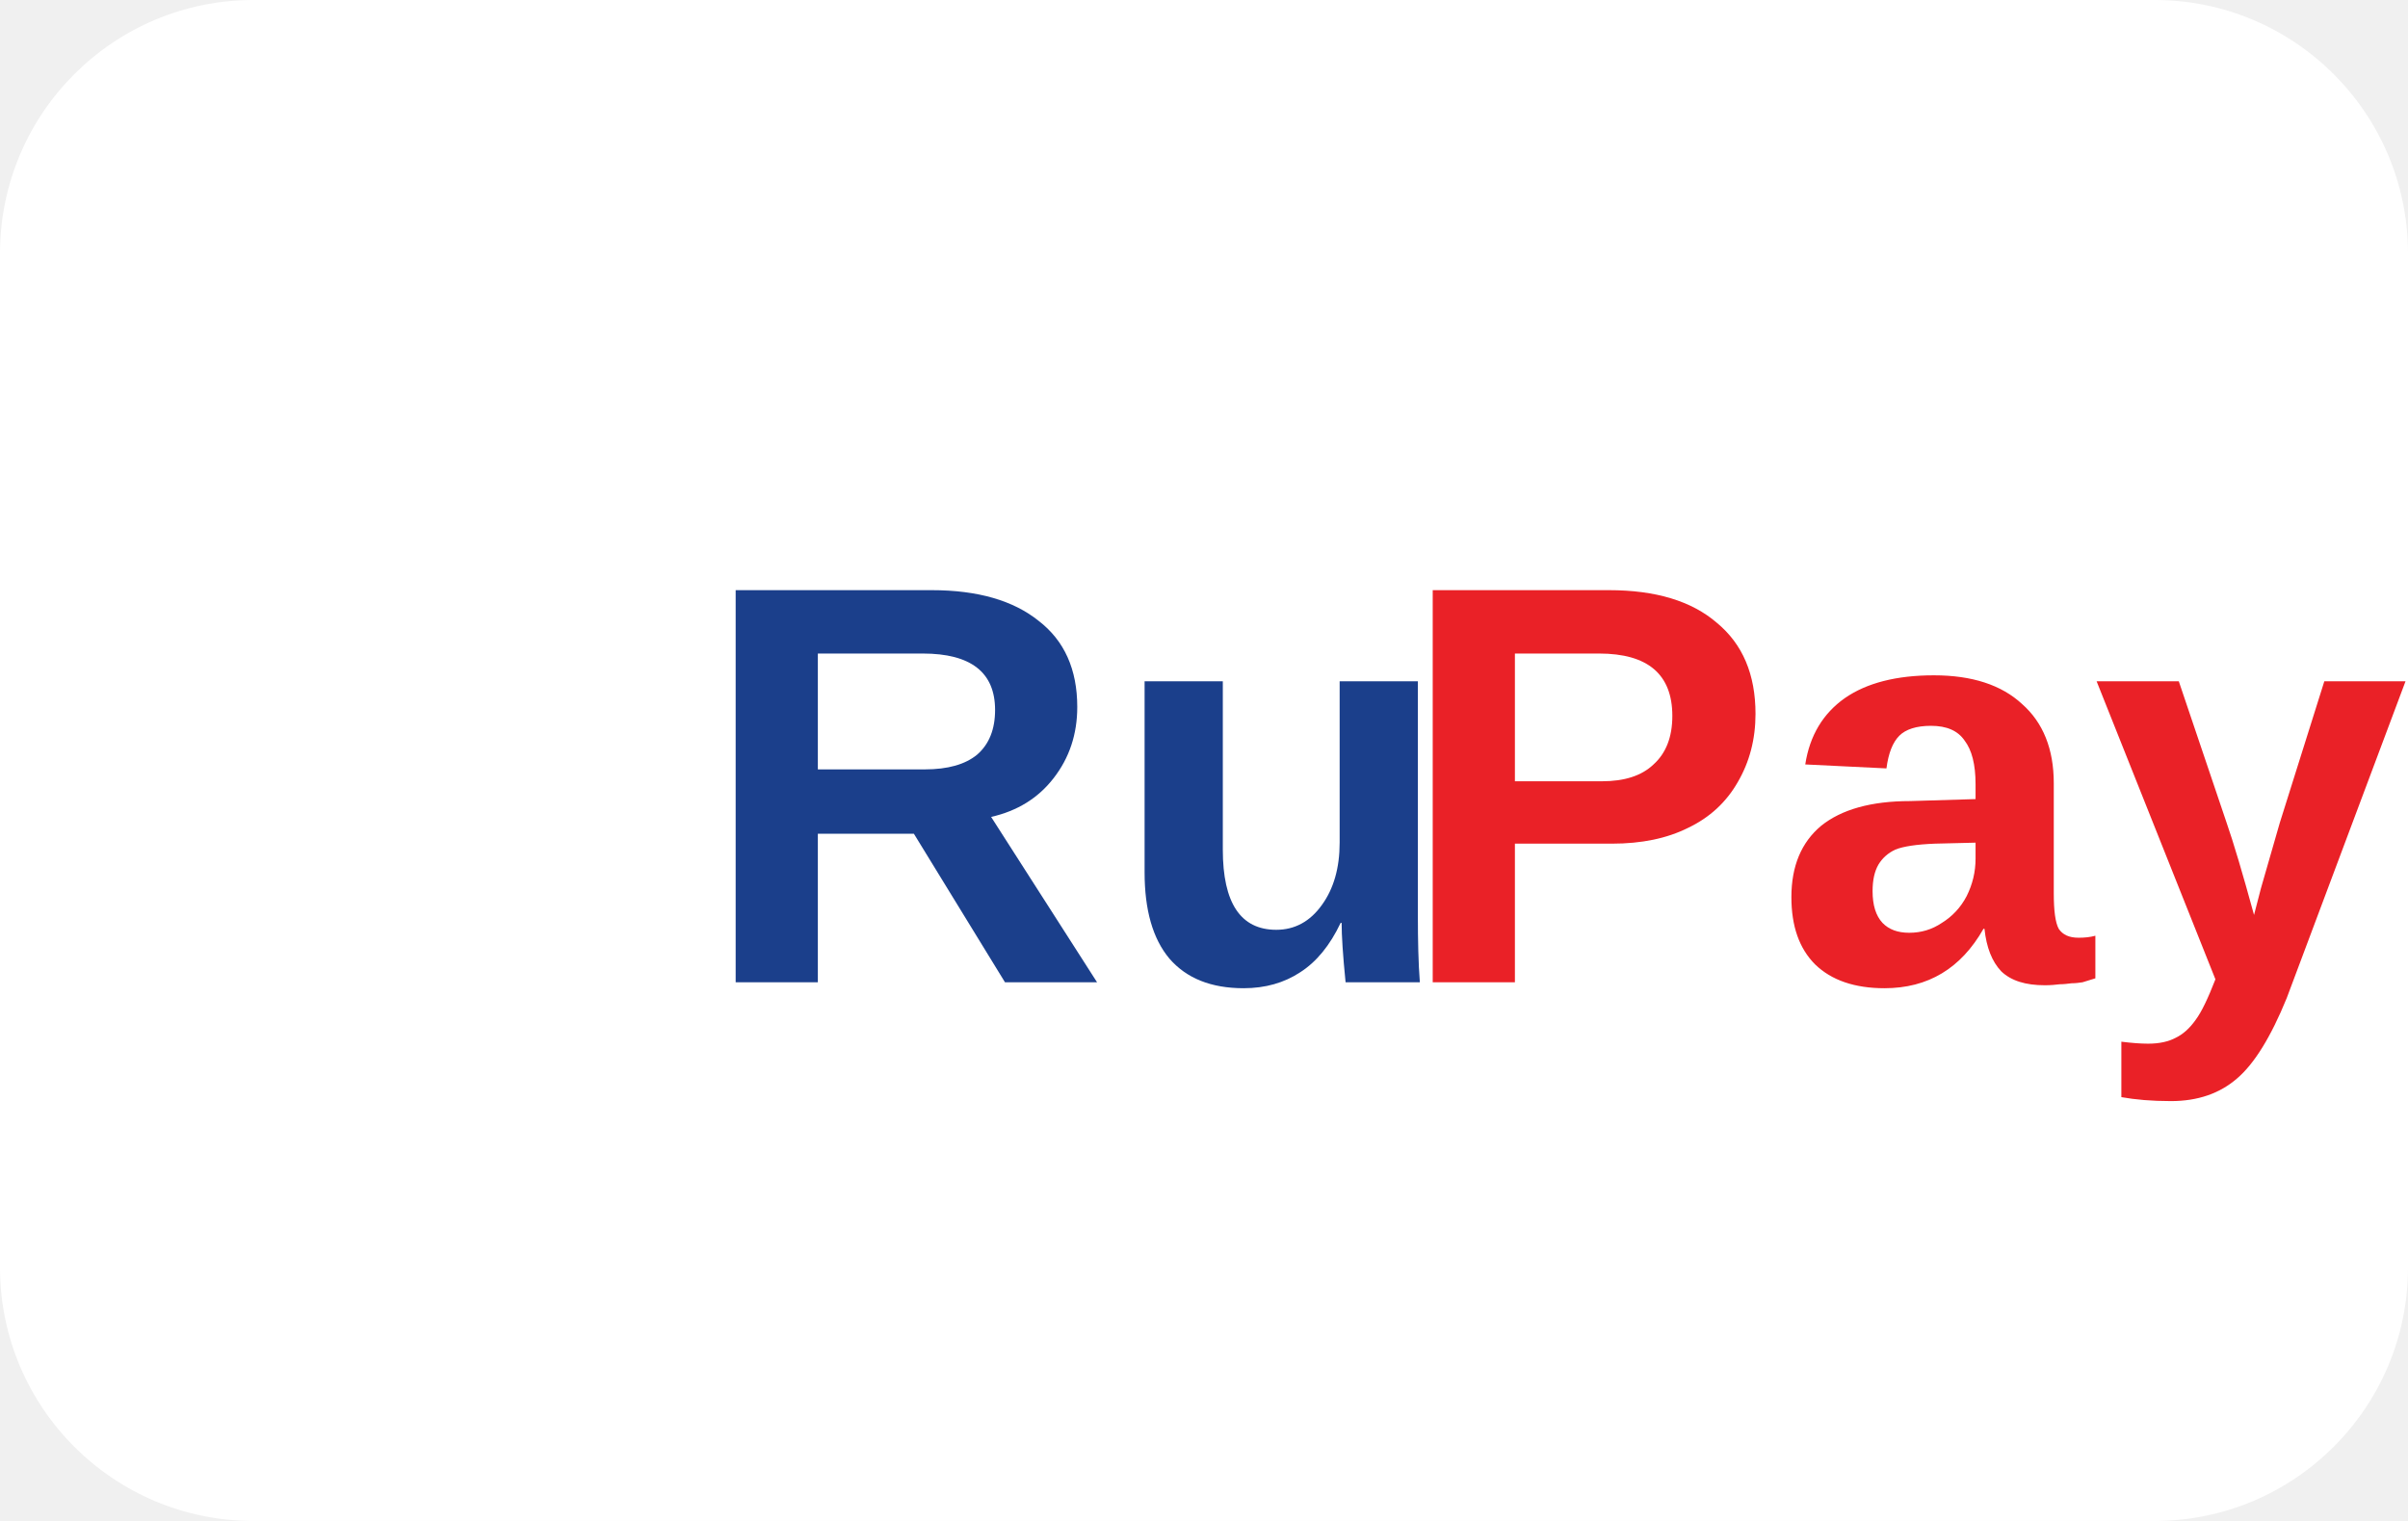
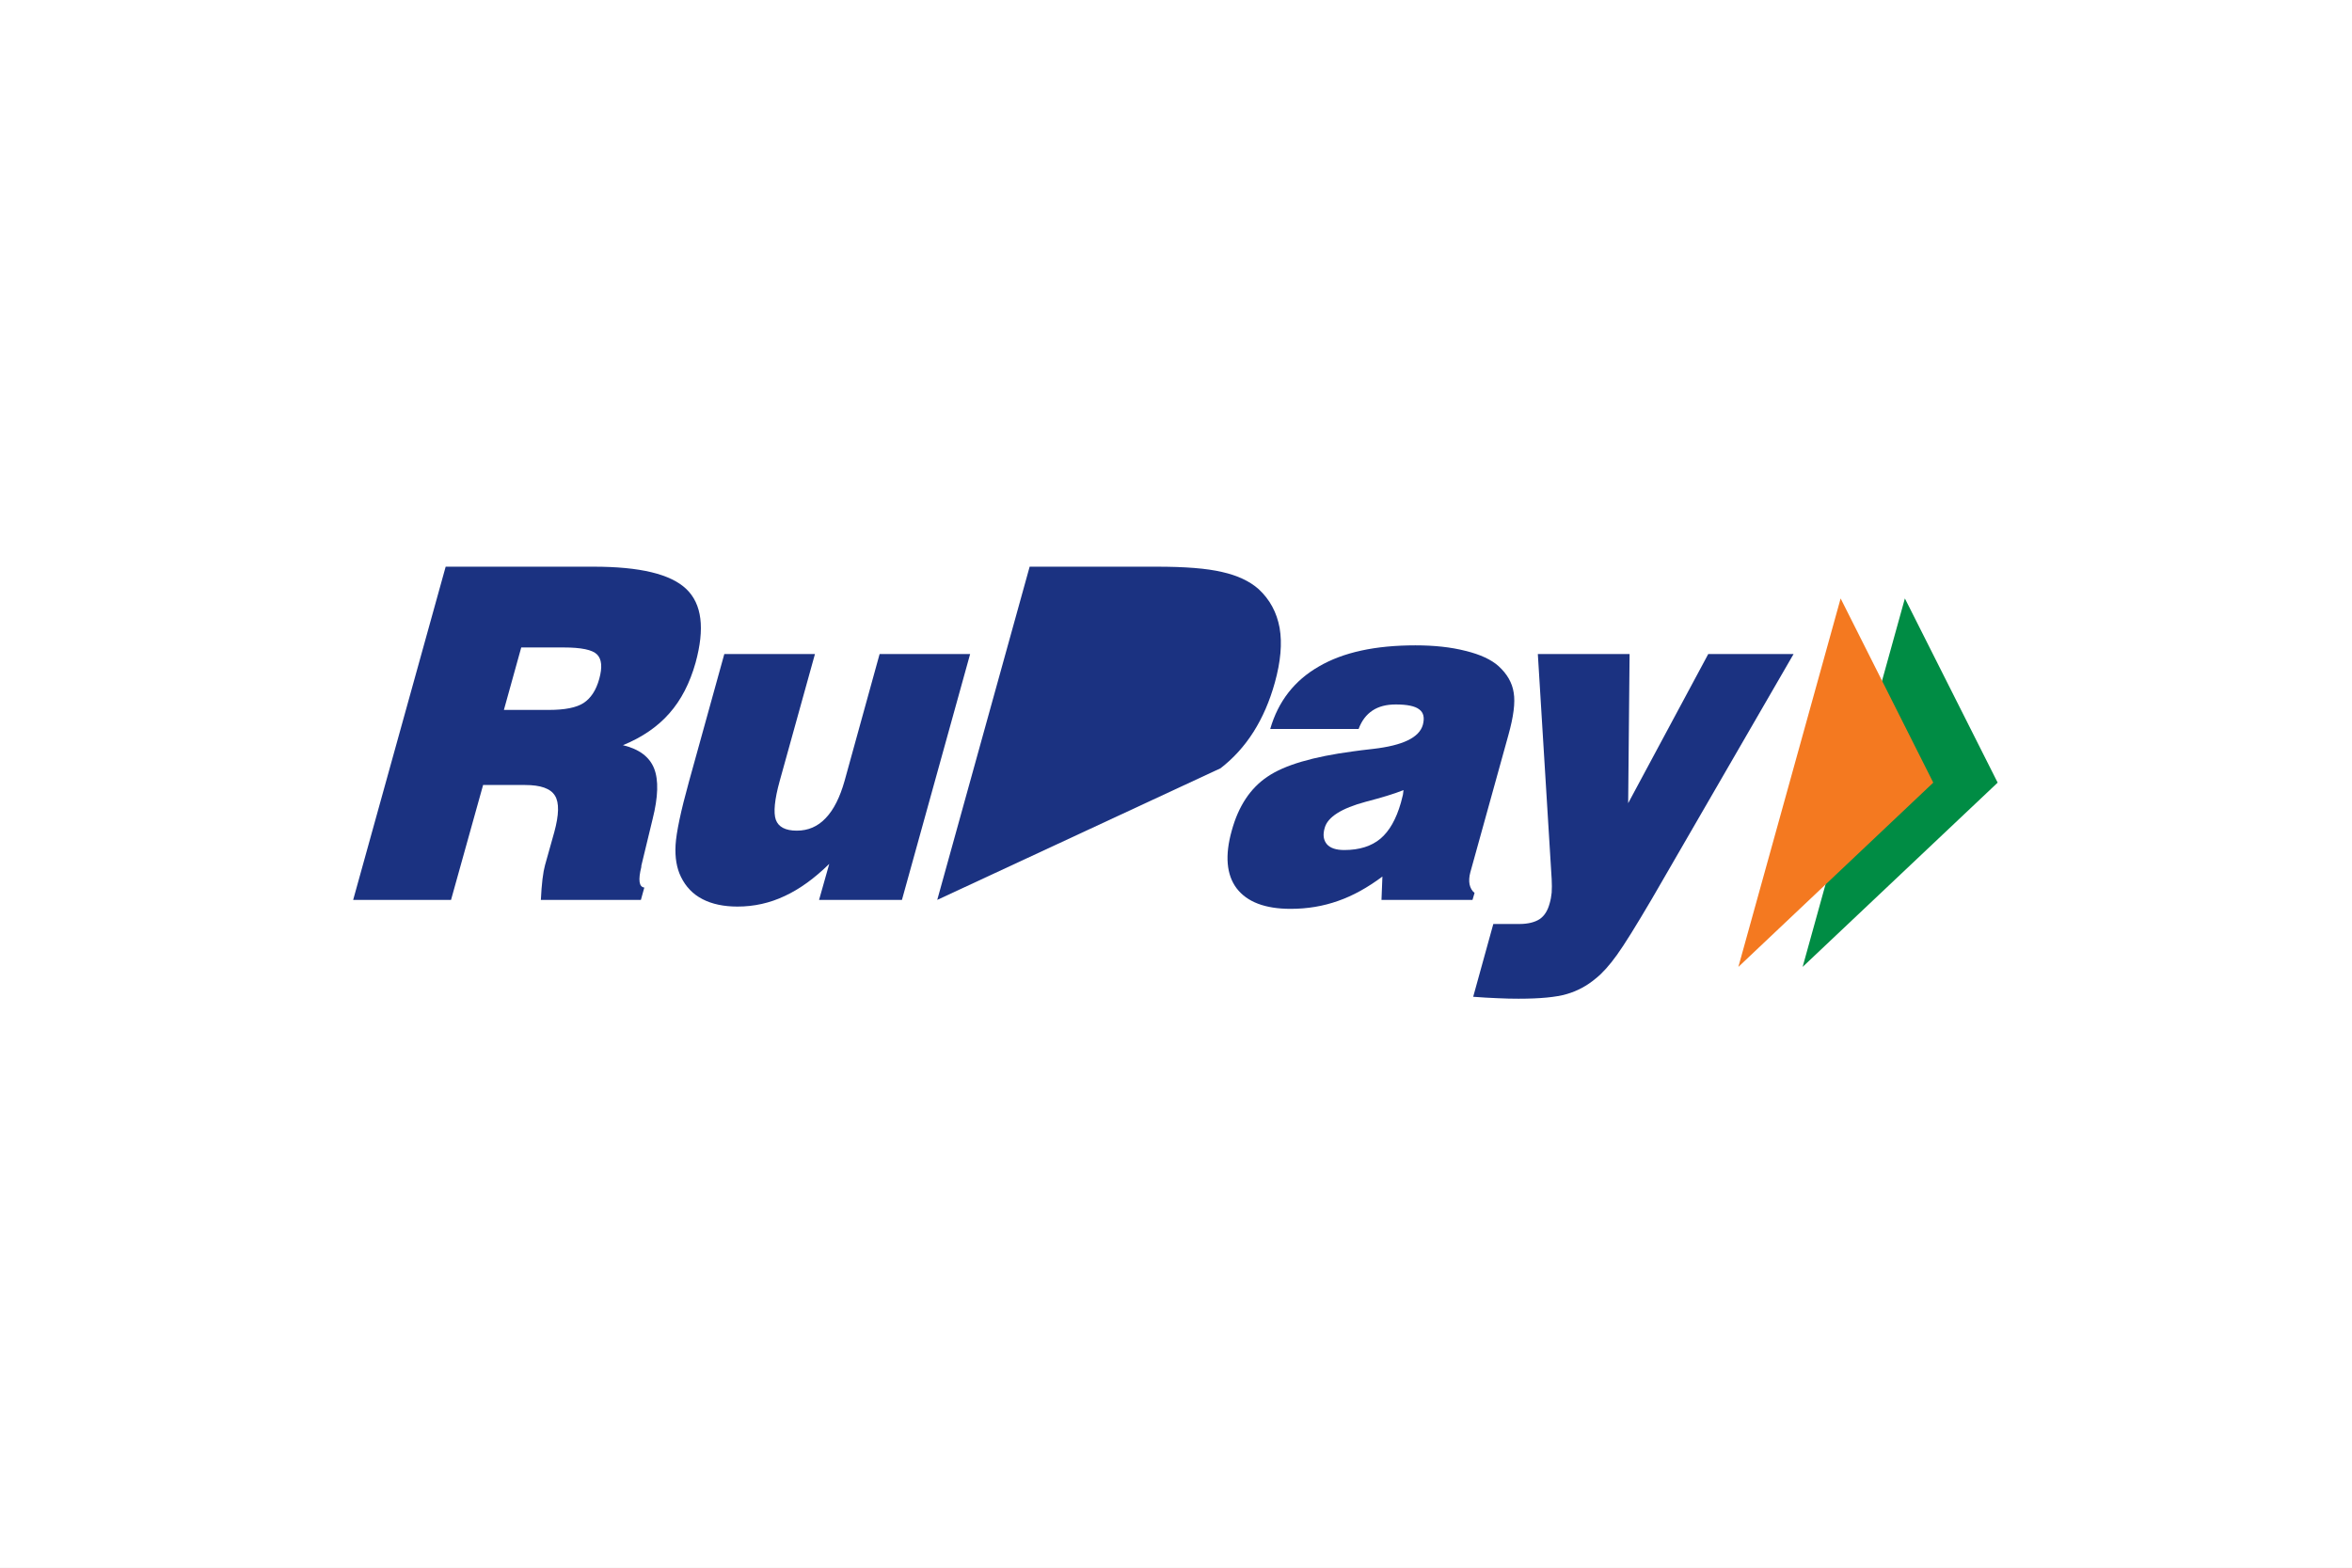
- <svg xmlns="http://www.w3.org/2000/svg" viewBox="0 0 38 24">
-   <rect width="38" height="24" rx="4" fill="#fff" />
-   <text x="11" y="15.5" font-family="Arial,Helvetica,sans-serif" font-size="9" font-weight="900" fill="#1B3F8B">Ru</text>
-   <text x="22" y="15.5" font-family="Arial,Helvetica,sans-serif" font-size="9" font-weight="900" fill="#EA2127">Pay</text>
+ <svg xmlns="http://www.w3.org/2000/svg" width="120" height="80" viewBox="0 0 120 80" fill="none">
+   <rect width="120" height="80" fill="white" />
+   <g transform="translate(18, 28.9) scale(1.168)">
+     <g transform="matrix(0.3527778,0,0,-0.3527778,67.79784,1.403153)">
+       <path style="fill:#008c44;fill-opacity:1;fill-rule:nonzero;stroke:none" d="m 0,0 11.488,-22.811 -24.15,-22.822 z" />
+     </g>
+     <g transform="matrix(0.3527778,0,0,-0.3527778,64.99146,1.403153)">
+       <path style="fill:#f47920;fill-opacity:1;fill-rule:nonzero;stroke:none" d="M 0,0 11.471,-22.811 -12.663,-45.633 Z" />
+     </g>
+     <g transform="matrix(0.3527778,0,0,-0.3527778,0.01611121,14.57344)">
+       <path style="fill:#1b3281;fill-opacity:1;fill-rule:nonzero;stroke:none" d="m 0,0 11.454,41.266 h 18.312 c 5.723,0 9.546,-0.906 11.491,-2.773 1.931,-1.852 2.303,-4.875 1.139,-9.124 -0.704,-2.503 -1.774,-4.604 -3.244,-6.264 -1.458,-1.663 -3.381,-2.978 -5.749,-3.945 2.009,-0.483 3.287,-1.442 3.86,-2.88 0.57,-1.438 0.504,-3.535 -0.188,-6.284 L 35.682,4.232 35.678,4.076 C 35.276,2.462 35.395,1.598 36.05,1.528 L 35.628,0 H 23.24 c 0.042,0.971 0.119,1.839 0.201,2.568 0.09,0.746 0.201,1.324 0.311,1.721 l 1.155,4.121 c 0.582,2.143 0.618,3.638 0.078,4.499 -0.545,0.884 -1.765,1.319 -3.691,1.319 H 16.088 L 12.118,0 Z m 18.664,23.527 h 5.576 c 1.954,0 3.396,0.279 4.285,0.856 0.893,0.582 1.556,1.565 1.945,2.987 0.403,1.446 0.304,2.454 -0.274,3.027 -0.577,0.582 -1.958,0.865 -4.129,0.865 h -5.256 z" />
+     </g>
+     <g transform="matrix(0.3527778,0,0,-0.3527778,26.96639,3.830933)">
+       <path style="fill:#1b3281;fill-opacity:1;fill-rule:nonzero;stroke:none" d="m 0,0 -8.444,-30.451 h -10.261 l 1.261,4.461 c -1.806,-1.774 -3.654,-3.121 -5.517,-3.982 -1.848,-0.876 -3.798,-1.307 -5.851,-1.307 -1.697,0 -3.154,0.308 -4.327,0.919 -1.187,0.609 -2.071,1.535 -2.666,2.756 -0.528,1.069 -0.758,2.389 -0.668,3.966 0.095,1.552 0.643,4.17 1.659,7.836 L -30.438,0 h 11.224 l -4.367,-15.728 c -0.638,-2.302 -0.79,-3.92 -0.479,-4.801 0.324,-0.889 1.189,-1.348 2.593,-1.348 1.414,0 2.603,0.512 3.585,1.557 0.996,1.036 1.765,2.581 2.343,4.637 L -11.208,0 Z" />
+     </g>
+     <g transform="matrix(0.3527778,0,0,-0.3527778,25.52981,14.57344)">
+       <path style="fill:#1b3281;fill-opacity:1;fill-rule:nonzero;stroke:none" d="m 0,0 11.442,41.266 h 15.74 c 3.473,0 6.161,-0.205 8.078,-0.655 1.913,-0.431 3.413,-1.131 4.528,-2.118 1.397,-1.291 2.253,-2.889 2.605,-4.806 0.331,-1.917 0.135,-4.15 -0.59,-6.772 C 40.521,22.302 38.274,18.767 35.072,16.297 31.86,13.859 27.886,12.634 H 15.777 L 12.278,0 Z m 18.566,22.712 h 3.958 c 2.559,0 4.358,0.316 5.412,0.926 1.02,0.618 1.745,1.716 2.187,3.277 0.442,1.582 0.328,2.688 -0.34,3.306 -0.643,0.615 -2.286,0.926 -4.915,0.926 h -3.95 z" />
+     </g>
+     <g transform="matrix(0.3527778,0,0,-0.3527778,44.93499,14.57344)">
+       <path style="fill:#1b3281;fill-opacity:1;fill-rule:nonzero;stroke:none" d="m 0,0 0.114,2.892 c -1.81,-1.355 -3.643,-2.379 -5.486,-3.019 -1.835,-0.652 -3.789,-0.983 -5.882,-0.983 -3.179,0 -5.396,0.864 -6.678,2.536 -1.266,1.675 -1.474,4.08 -0.61,7.148 0.827,3.028 2.298,5.257 4.42,6.682 2.11,1.442 5.634,2.474 10.578,3.134 0.627,0.102 1.467,0.184 2.519,0.311 3.655,0.423 5.707,1.397 6.149,2.986 0.23,0.87 0.09,1.512 -0.45,1.906 -0.521,0.409 -1.495,0.61 -2.901,0.61 -1.167,0 -2.106,-0.242 -2.876,-0.745 -0.769,-0.508 -1.343,-1.25 -1.732,-2.294 h -10.943 c 0.988,3.428 3.007,6.018 6.038,7.75 3.02,1.762 7.002,2.61 11.934,2.61 2.319,0 4.396,-0.217 6.232,-0.688 1.839,-0.451 3.183,-1.094 4.055,-1.872 1.073,-0.971 1.708,-2.078 1.889,-3.302 0.209,-1.221 -0.02,-2.971 -0.66,-5.261 L 11.003,3.424 C 10.852,2.868 10.823,2.372 10.905,1.921 11.003,1.491 11.191,1.123 11.523,0.86 L 11.27,0 Z M 2.728,13.597 C 1.536,13.118 -0.013,12.659 -1.938,12.155 -4.961,11.344 -6.662,10.262 -7.03,8.923 -7.285,8.062 -7.182,7.399 -6.761,6.895 c 0.415,-0.479 1.136,-0.721 2.152,-0.721 1.863,0 3.359,0.471 4.474,1.401 1.118,0.942 1.954,2.421 2.539,4.461 0.102,0.434 0.192,0.746 0.25,0.979 z" />
+     </g>
+     <g transform="matrix(0.3527778,0,0,-0.3527778,48.94095,18.80642)">
+       <path style="fill:#1b3281;fill-opacity:1;fill-rule:nonzero;stroke:none" d="m 0,0 2.491,9.013 h 3.212 c 1.073,0 1.917,0.212 2.515,0.598 0.607,0.401 1.02,1.077 1.258,1.987 0.119,0.401 0.192,0.823 0.242,1.302 0.032,0.508 0.032,1.045 0,1.667 L 8.004,42.45 H 19.365 L 19.189,23.974 29.107,42.45 H 39.672 L 22.138,12.146 C 20.148,8.759 18.702,6.432 17.784,5.162 16.878,3.908 16.018,2.933 15.183,2.273 14.101,1.36 12.893,0.713 11.589,0.336 10.282,-0.049 8.292,-0.241 5.617,-0.241 c -0.77,0 -1.656,0.015 -2.614,0.065 C 2.052,-0.139 1.037,-0.082 0,0" />
+     </g>
+   </g>
</svg>
